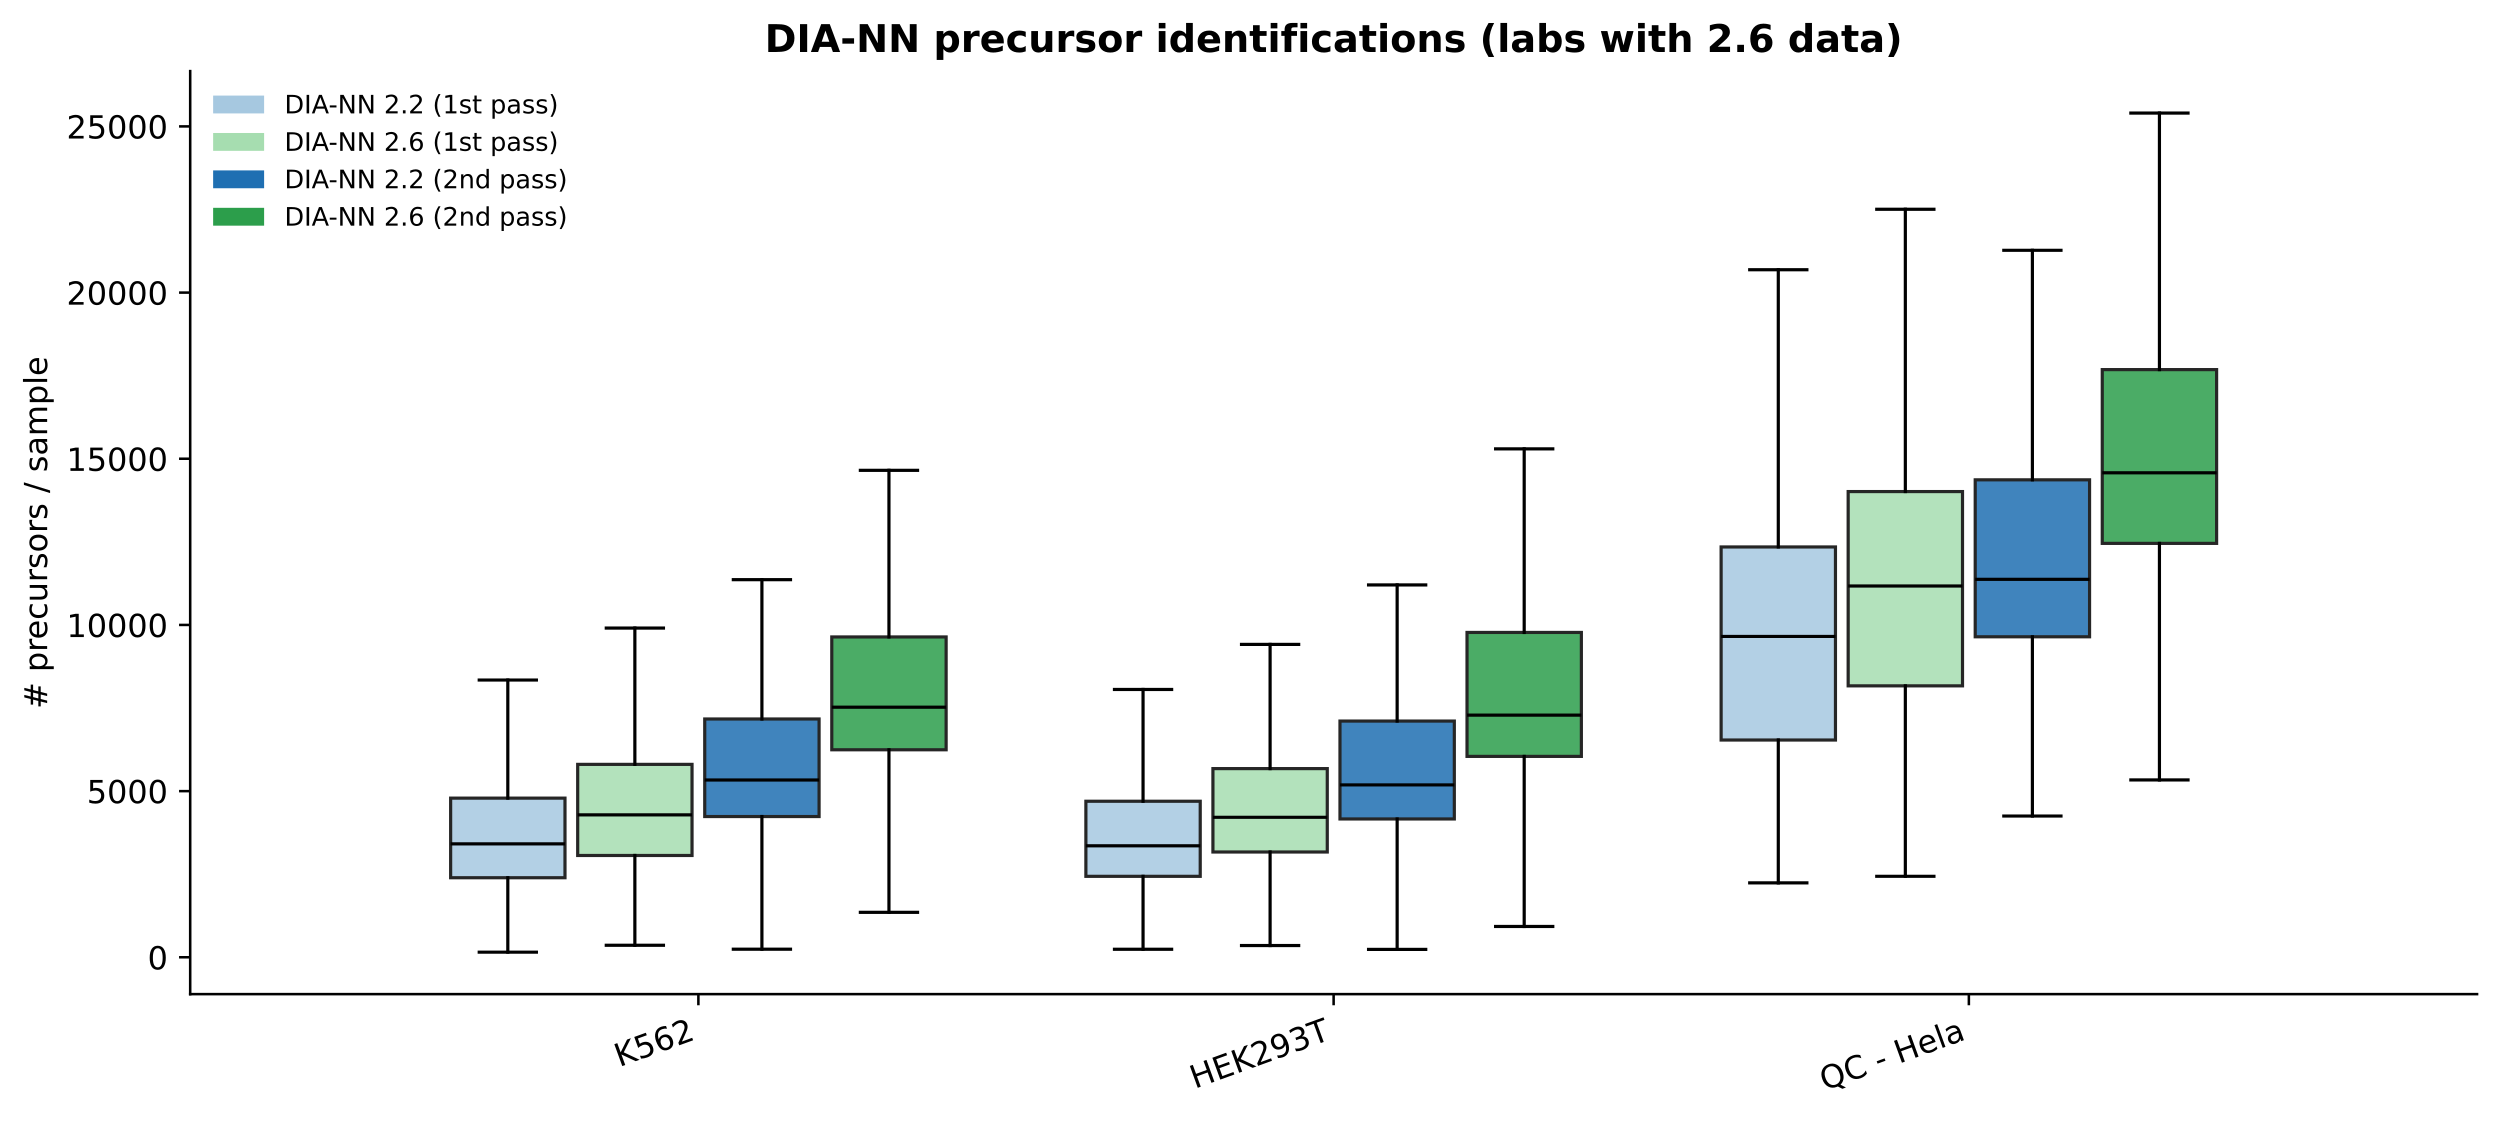
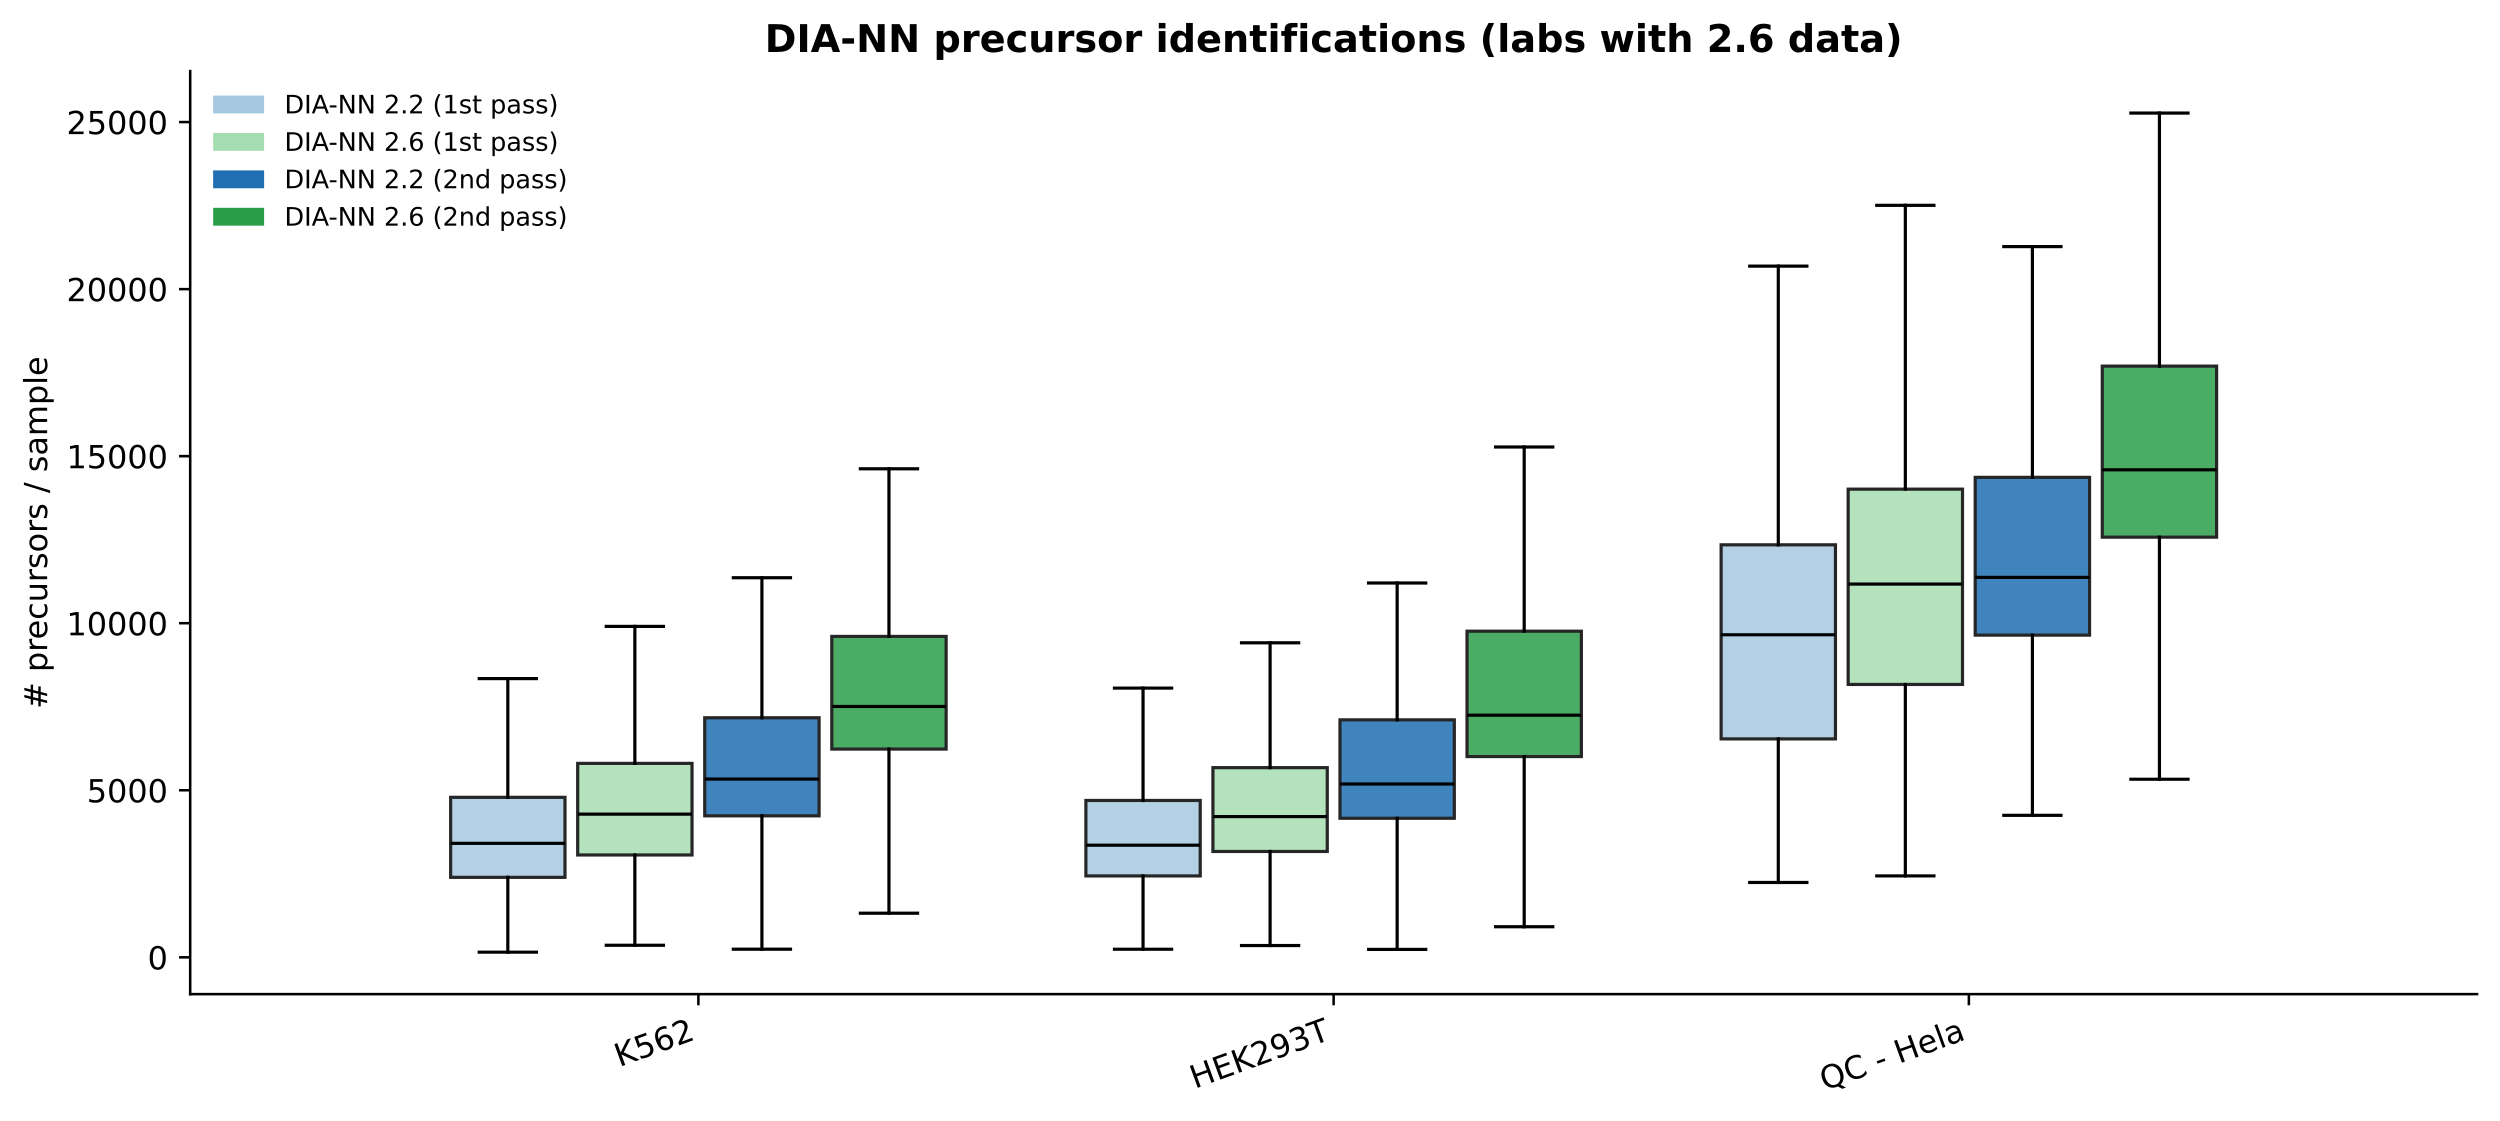
<svg xmlns="http://www.w3.org/2000/svg" xmlns:xlink="http://www.w3.org/1999/xlink" width="784.621pt" height="351.511pt" viewBox="0 0 784.621 351.511" version="1.1">
  <defs>
    <style type="text/css">*{stroke-linejoin: round; stroke-linecap: butt}</style>
  </defs>
  <g id="figure_1">
    <g id="patch_1">
      <path d="M 0 351.511  L 784.621 351.511  L 784.621 0  L 0 0  L 0 351.511  z " style="fill: none" />
    </g>
    <g id="axes_1">
      <g id="patch_2">
        <path d="M 59.691 312.006  L 777.421 312.006  L 777.421 22.318  L 59.691 22.318  L 59.691 312.006  z " style="fill: none" />
      </g>
      <g id="matplotlib.axis_1">
        <g id="xtick_1">
          <g id="line2d_1">
            <defs>
-               <path id="md4e171c1f2" d="M 0 0  L 0 3.5  " style="stroke: #000000; stroke-width: 0.8" />
+               <path id="mdd63f93b64" d="M 0 0  L 0 3.5  " style="stroke: #000000; stroke-width: 0.8" />
            </defs>
            <g>
-               <use xlink:href="#md4e171c1f2" x="219.186" y="312.006" style="stroke: #000000; stroke-width: 0.8" />
+               <use xlink:href="#mdd63f93b64" x="219.186" y="312.006" style="stroke: #000000; stroke-width: 0.8" />
            </g>
          </g>
          <g id="text_1">
            <text style="font-size: 10px; font-family: 'DejaVu Sans', 'Bitstream Vera Sans', 'Computer Modern Sans Serif', 'Lucida Grande', 'Verdana', 'Geneva', 'Lucid', 'Arial', 'Helvetica', 'Avant Garde', sans-serif" transform="translate(194.3762 334.917) rotate(-20)">K562</text>
          </g>
        </g>
        <g id="xtick_2">
          <g id="line2d_2">
            <g>
-               <use xlink:href="#md4e171c1f2" x="418.556" y="312.006" style="stroke: #000000; stroke-width: 0.8" />
+               <use xlink:href="#mdd63f93b64" x="418.556" y="312.006" style="stroke: #000000; stroke-width: 0.8" />
            </g>
          </g>
          <g id="text_2">
            <text style="font-size: 10px; font-family: 'DejaVu Sans', 'Bitstream Vera Sans', 'Computer Modern Sans Serif', 'Lucida Grande', 'Verdana', 'Geneva', 'Lucid', 'Arial', 'Helvetica', 'Avant Garde', sans-serif" transform="translate(375.0017 341.7392) rotate(-20)">HEK293T</text>
          </g>
        </g>
        <g id="xtick_3">
          <g id="line2d_3">
            <g>
-               <use xlink:href="#md4e171c1f2" x="617.925" y="312.006" style="stroke: #000000; stroke-width: 0.8" />
+               <use xlink:href="#mdd63f93b64" x="617.925" y="312.006" style="stroke: #000000; stroke-width: 0.8" />
            </g>
          </g>
          <g id="text_3">
            <text style="font-size: 10px; font-family: 'DejaVu Sans', 'Bitstream Vera Sans', 'Computer Modern Sans Serif', 'Lucida Grande', 'Verdana', 'Geneva', 'Lucid', 'Arial', 'Helvetica', 'Avant Garde', sans-serif" transform="translate(572.6738 342.357) rotate(-20)">QC - Hela</text>
          </g>
        </g>
      </g>
      <g id="matplotlib.axis_2">
        <g id="ytick_1">
          <g id="line2d_4">
            <defs>
-               <path id="m76c0e3c149" d="M 0 0  L -3.5 0  " style="stroke: #000000; stroke-width: 0.8" />
+               <path id="mc743d2dd8d" d="M 0 0  L -3.5 0  " style="stroke: #000000; stroke-width: 0.8" />
            </defs>
            <g>
-               <use xlink:href="#m76c0e3c149" x="59.691" y="300.444" style="stroke: #000000; stroke-width: 0.8" />
+               <use xlink:href="#mc743d2dd8d" x="59.691" y="300.453" style="stroke: #000000; stroke-width: 0.8" />
            </g>
          </g>
          <g id="text_4">
-             <text style="font-size: 10px; font-family: 'DejaVu Sans', 'Bitstream Vera Sans', 'Computer Modern Sans Serif', 'Lucida Grande', 'Verdana', 'Geneva', 'Lucid', 'Arial', 'Helvetica', 'Avant Garde', sans-serif; text-anchor: end" x="52.691" y="304.244" transform="rotate(-0 52.69062 304.2436)">0</text>
+             <text style="font-size: 10px; font-family: 'DejaVu Sans', 'Bitstream Vera Sans', 'Computer Modern Sans Serif', 'Lucida Grande', 'Verdana', 'Geneva', 'Lucid', 'Arial', 'Helvetica', 'Avant Garde', sans-serif; text-anchor: end" x="52.691" y="304.252" transform="rotate(-0 52.69062 304.252)">0</text>
          </g>
        </g>
        <g id="ytick_2">
          <g id="line2d_5">
            <g>
-               <use xlink:href="#m76c0e3c149" x="59.691" y="248.289" style="stroke: #000000; stroke-width: 0.8" />
+               <use xlink:href="#mc743d2dd8d" x="59.691" y="248.024" style="stroke: #000000; stroke-width: 0.8" />
            </g>
          </g>
          <g id="text_5">
-             <text style="font-size: 10px; font-family: 'DejaVu Sans', 'Bitstream Vera Sans', 'Computer Modern Sans Serif', 'Lucida Grande', 'Verdana', 'Geneva', 'Lucid', 'Arial', 'Helvetica', 'Avant Garde', sans-serif; text-anchor: end" x="52.691" y="252.088" transform="rotate(-0 52.69062 252.0884)">5000</text>
+             <text style="font-size: 10px; font-family: 'DejaVu Sans', 'Bitstream Vera Sans', 'Computer Modern Sans Serif', 'Lucida Grande', 'Verdana', 'Geneva', 'Lucid', 'Arial', 'Helvetica', 'Avant Garde', sans-serif; text-anchor: end" x="52.691" y="251.823" transform="rotate(-0 52.69062 251.8227)">5000</text>
          </g>
        </g>
        <g id="ytick_3">
          <g id="line2d_6">
            <g>
-               <use xlink:href="#m76c0e3c149" x="59.691" y="196.134" style="stroke: #000000; stroke-width: 0.8" />
+               <use xlink:href="#mc743d2dd8d" x="59.691" y="195.594" style="stroke: #000000; stroke-width: 0.8" />
            </g>
          </g>
          <g id="text_6">
-             <text style="font-size: 10px; font-family: 'DejaVu Sans', 'Bitstream Vera Sans', 'Computer Modern Sans Serif', 'Lucida Grande', 'Verdana', 'Geneva', 'Lucid', 'Arial', 'Helvetica', 'Avant Garde', sans-serif; text-anchor: end" x="52.691" y="199.933" transform="rotate(-0 52.69062 199.9333)">10000</text>
+             <text style="font-size: 10px; font-family: 'DejaVu Sans', 'Bitstream Vera Sans', 'Computer Modern Sans Serif', 'Lucida Grande', 'Verdana', 'Geneva', 'Lucid', 'Arial', 'Helvetica', 'Avant Garde', sans-serif; text-anchor: end" x="52.691" y="199.393" transform="rotate(-0 52.69062 199.3935)">10000</text>
          </g>
        </g>
        <g id="ytick_4">
          <g id="line2d_7">
            <g>
-               <use xlink:href="#m76c0e3c149" x="59.691" y="143.979" style="stroke: #000000; stroke-width: 0.8" />
+               <use xlink:href="#mc743d2dd8d" x="59.691" y="143.165" style="stroke: #000000; stroke-width: 0.8" />
            </g>
          </g>
          <g id="text_7">
-             <text style="font-size: 10px; font-family: 'DejaVu Sans', 'Bitstream Vera Sans', 'Computer Modern Sans Serif', 'Lucida Grande', 'Verdana', 'Geneva', 'Lucid', 'Arial', 'Helvetica', 'Avant Garde', sans-serif; text-anchor: end" x="52.691" y="147.778" transform="rotate(-0 52.69062 147.7781)">15000</text>
+             <text style="font-size: 10px; font-family: 'DejaVu Sans', 'Bitstream Vera Sans', 'Computer Modern Sans Serif', 'Lucida Grande', 'Verdana', 'Geneva', 'Lucid', 'Arial', 'Helvetica', 'Avant Garde', sans-serif; text-anchor: end" x="52.691" y="146.964" transform="rotate(-0 52.69062 146.9642)">15000</text>
          </g>
        </g>
        <g id="ytick_5">
          <g id="line2d_8">
            <g>
-               <use xlink:href="#m76c0e3c149" x="59.691" y="91.824" style="stroke: #000000; stroke-width: 0.8" />
+               <use xlink:href="#mc743d2dd8d" x="59.691" y="90.736" style="stroke: #000000; stroke-width: 0.8" />
            </g>
          </g>
          <g id="text_8">
-             <text style="font-size: 10px; font-family: 'DejaVu Sans', 'Bitstream Vera Sans', 'Computer Modern Sans Serif', 'Lucida Grande', 'Verdana', 'Geneva', 'Lucid', 'Arial', 'Helvetica', 'Avant Garde', sans-serif; text-anchor: end" x="52.691" y="95.623" transform="rotate(-0 52.69062 95.62295)">20000</text>
+             <text style="font-size: 10px; font-family: 'DejaVu Sans', 'Bitstream Vera Sans', 'Computer Modern Sans Serif', 'Lucida Grande', 'Verdana', 'Geneva', 'Lucid', 'Arial', 'Helvetica', 'Avant Garde', sans-serif; text-anchor: end" x="52.691" y="94.535" transform="rotate(-0 52.69062 94.53492)">20000</text>
          </g>
        </g>
        <g id="ytick_6">
          <g id="line2d_9">
            <g>
-               <use xlink:href="#m76c0e3c149" x="59.691" y="39.669" style="stroke: #000000; stroke-width: 0.8" />
+               <use xlink:href="#mc743d2dd8d" x="59.691" y="38.306" style="stroke: #000000; stroke-width: 0.8" />
            </g>
          </g>
          <g id="text_9">
-             <text style="font-size: 10px; font-family: 'DejaVu Sans', 'Bitstream Vera Sans', 'Computer Modern Sans Serif', 'Lucida Grande', 'Verdana', 'Geneva', 'Lucid', 'Arial', 'Helvetica', 'Avant Garde', sans-serif; text-anchor: end" x="52.691" y="43.468" transform="rotate(-0 52.69062 43.4678)">25000</text>
+             <text style="font-size: 10px; font-family: 'DejaVu Sans', 'Bitstream Vera Sans', 'Computer Modern Sans Serif', 'Lucida Grande', 'Verdana', 'Geneva', 'Lucid', 'Arial', 'Helvetica', 'Avant Garde', sans-serif; text-anchor: end" x="52.691" y="42.106" transform="rotate(-0 52.69062 42.10565)">25000</text>
          </g>
        </g>
        <g id="text_10">
          <text style="font-size: 10px; font-family: 'DejaVu Sans', 'Bitstream Vera Sans', 'Computer Modern Sans Serif', 'Lucida Grande', 'Verdana', 'Geneva', 'Lucid', 'Arial', 'Helvetica', 'Avant Garde', sans-serif; text-anchor: middle" x="14.798" y="167.162" transform="rotate(-90 14.79844 167.1618)"># precursors / sample</text>
        </g>
      </g>
      <g id="patch_3">
-         <path d="M 141.432 275.475  L 177.319 275.475  L 177.319 250.493  L 141.432 250.493  L 141.432 275.475  z " clip-path="url(#p702d37396a)" style="fill: #a6c8e0; opacity: 0.85; stroke: #000000; stroke-linejoin: miter" />
+         <path d="M 141.432 275.352  L 177.319 275.352  L 177.319 250.239  L 141.432 250.239  L 141.432 275.352  z " clip-path="url(#p2e324e665d)" style="fill: #a6c8e0; opacity: 0.85; stroke: #000000; stroke-linejoin: miter" />
      </g>
      <g id="line2d_10">
-         <path d="M 159.375 275.475  L 159.375 298.838  " clip-path="url(#p702d37396a)" style="fill: none; stroke: #000000; stroke-linecap: square" />
+         <path d="M 159.375 275.352  L 159.375 298.838  " clip-path="url(#p2e324e665d)" style="fill: none; stroke: #000000; stroke-linecap: square" />
      </g>
      <g id="line2d_11">
-         <path d="M 159.375 250.493  L 159.375 213.429  " clip-path="url(#p702d37396a)" style="fill: none; stroke: #000000; stroke-linecap: square" />
+         <path d="M 159.375 250.239  L 159.375 212.98  " clip-path="url(#p2e324e665d)" style="fill: none; stroke: #000000; stroke-linecap: square" />
      </g>
      <g id="line2d_12">
-         <path d="M 150.404 298.838  L 168.347 298.838  " clip-path="url(#p702d37396a)" style="fill: none; stroke: #000000; stroke-linecap: square" />
+         <path d="M 150.404 298.838  L 168.347 298.838  " clip-path="url(#p2e324e665d)" style="fill: none; stroke: #000000; stroke-linecap: square" />
      </g>
      <g id="line2d_13">
-         <path d="M 150.404 213.429  L 168.347 213.429  " clip-path="url(#p702d37396a)" style="fill: none; stroke: #000000; stroke-linecap: square" />
+         <path d="M 150.404 212.98  L 168.347 212.98  " clip-path="url(#p2e324e665d)" style="fill: none; stroke: #000000; stroke-linecap: square" />
      </g>
      <g id="patch_4">
-         <path d="M 181.306 268.491  L 217.192 268.491  L 217.192 239.897  L 181.306 239.897  L 181.306 268.491  z " clip-path="url(#p702d37396a)" style="fill: #a6ddb0; opacity: 0.85; stroke: #000000; stroke-linejoin: miter" />
+         <path d="M 181.306 268.332  L 217.192 268.332  L 217.192 239.588  L 181.306 239.588  L 181.306 268.332  z " clip-path="url(#p2e324e665d)" style="fill: #a6ddb0; opacity: 0.85; stroke: #000000; stroke-linejoin: miter" />
      </g>
      <g id="line2d_14">
-         <path d="M 199.249 268.491  L 199.249 296.679  " clip-path="url(#p702d37396a)" style="fill: none; stroke: #000000; stroke-linecap: square" />
+         <path d="M 199.249 268.332  L 199.249 296.667  " clip-path="url(#p2e324e665d)" style="fill: none; stroke: #000000; stroke-linecap: square" />
      </g>
      <g id="line2d_15">
-         <path d="M 199.249 239.897  L 199.249 197.125  " clip-path="url(#p702d37396a)" style="fill: none; stroke: #000000; stroke-linecap: square" />
+         <path d="M 199.249 239.588  L 199.249 196.59  " clip-path="url(#p2e324e665d)" style="fill: none; stroke: #000000; stroke-linecap: square" />
      </g>
      <g id="line2d_16">
-         <path d="M 190.278 296.679  L 208.221 296.679  " clip-path="url(#p702d37396a)" style="fill: none; stroke: #000000; stroke-linecap: square" />
+         <path d="M 190.278 296.667  L 208.221 296.667  " clip-path="url(#p2e324e665d)" style="fill: none; stroke: #000000; stroke-linecap: square" />
      </g>
      <g id="line2d_17">
-         <path d="M 190.278 197.125  L 208.221 197.125  " clip-path="url(#p702d37396a)" style="fill: none; stroke: #000000; stroke-linecap: square" />
+         <path d="M 190.278 196.59  L 208.221 196.59  " clip-path="url(#p2e324e665d)" style="fill: none; stroke: #000000; stroke-linecap: square" />
      </g>
      <g id="patch_5">
-         <path d="M 221.18 256.269  L 257.066 256.269  L 257.066 225.654  L 221.18 225.654  L 221.18 256.269  z " clip-path="url(#p702d37396a)" style="fill: #1f6fb2; opacity: 0.85; stroke: #000000; stroke-linejoin: miter" />
+         <path d="M 221.18 256.045  L 257.066 256.045  L 257.066 225.269  L 221.18 225.269  L 221.18 256.045  z " clip-path="url(#p2e324e665d)" style="fill: #1f6fb2; opacity: 0.85; stroke: #000000; stroke-linejoin: miter" />
      </g>
      <g id="line2d_18">
-         <path d="M 239.123 256.269  L 239.123 297.91  " clip-path="url(#p702d37396a)" style="fill: none; stroke: #000000; stroke-linecap: square" />
+         <path d="M 239.123 256.045  L 239.123 297.905  " clip-path="url(#p2e324e665d)" style="fill: none; stroke: #000000; stroke-linecap: square" />
      </g>
      <g id="line2d_19">
-         <path d="M 239.123 225.654  L 239.123 181.927  " clip-path="url(#p702d37396a)" style="fill: none; stroke: #000000; stroke-linecap: square" />
+         <path d="M 239.123 225.269  L 239.123 181.313  " clip-path="url(#p2e324e665d)" style="fill: none; stroke: #000000; stroke-linecap: square" />
      </g>
      <g id="line2d_20">
-         <path d="M 230.151 297.91  L 248.095 297.91  " clip-path="url(#p702d37396a)" style="fill: none; stroke: #000000; stroke-linecap: square" />
+         <path d="M 230.151 297.905  L 248.095 297.905  " clip-path="url(#p2e324e665d)" style="fill: none; stroke: #000000; stroke-linecap: square" />
      </g>
      <g id="line2d_21">
-         <path d="M 230.151 181.927  L 248.095 181.927  " clip-path="url(#p702d37396a)" style="fill: none; stroke: #000000; stroke-linecap: square" />
+         <path d="M 230.151 181.313  L 248.095 181.313  " clip-path="url(#p2e324e665d)" style="fill: none; stroke: #000000; stroke-linecap: square" />
      </g>
      <g id="patch_6">
-         <path d="M 261.054 235.316  L 296.94 235.316  L 296.94 199.905  L 261.054 199.905  L 261.054 235.316  z " clip-path="url(#p702d37396a)" style="fill: #2c9e4b; opacity: 0.85; stroke: #000000; stroke-linejoin: miter" />
+         <path d="M 261.054 235.094  L 296.94 235.094  L 296.94 199.736  L 261.054 199.736  L 261.054 235.094  z " clip-path="url(#p2e324e665d)" style="fill: #2c9e4b; opacity: 0.85; stroke: #000000; stroke-linejoin: miter" />
      </g>
      <g id="line2d_22">
-         <path d="M 278.997 235.316  L 278.997 286.342  " clip-path="url(#p702d37396a)" style="fill: none; stroke: #000000; stroke-linecap: square" />
+         <path d="M 278.997 235.094  L 278.997 286.601  " clip-path="url(#p2e324e665d)" style="fill: none; stroke: #000000; stroke-linecap: square" />
      </g>
      <g id="line2d_23">
-         <path d="M 278.997 199.905  L 278.997 147.609  " clip-path="url(#p702d37396a)" style="fill: none; stroke: #000000; stroke-linecap: square" />
+         <path d="M 278.997 199.736  L 278.997 147.139  " clip-path="url(#p2e324e665d)" style="fill: none; stroke: #000000; stroke-linecap: square" />
      </g>
      <g id="line2d_24">
-         <path d="M 270.025 286.342  L 287.969 286.342  " clip-path="url(#p702d37396a)" style="fill: none; stroke: #000000; stroke-linecap: square" />
+         <path d="M 270.025 286.601  L 287.969 286.601  " clip-path="url(#p2e324e665d)" style="fill: none; stroke: #000000; stroke-linecap: square" />
      </g>
      <g id="line2d_25">
-         <path d="M 270.025 147.609  L 287.969 147.609  " clip-path="url(#p702d37396a)" style="fill: none; stroke: #000000; stroke-linecap: square" />
+         <path d="M 270.025 147.139  L 287.969 147.139  " clip-path="url(#p2e324e665d)" style="fill: none; stroke: #000000; stroke-linecap: square" />
      </g>
      <g id="patch_7">
-         <path d="M 340.802 275.034  L 376.688 275.034  L 376.688 251.471  L 340.802 251.471  L 340.802 275.034  z " clip-path="url(#p702d37396a)" style="fill: #a6c8e0; opacity: 0.85; stroke: #000000; stroke-linejoin: miter" />
+         <path d="M 340.802 274.909  L 376.688 274.909  L 376.688 251.222  L 340.802 251.222  L 340.802 274.909  z " clip-path="url(#p2e324e665d)" style="fill: #a6c8e0; opacity: 0.85; stroke: #000000; stroke-linejoin: miter" />
      </g>
      <g id="line2d_26">
-         <path d="M 358.745 275.034  L 358.745 297.92  " clip-path="url(#p702d37396a)" style="fill: none; stroke: #000000; stroke-linecap: square" />
+         <path d="M 358.745 274.909  L 358.745 297.915  " clip-path="url(#p2e324e665d)" style="fill: none; stroke: #000000; stroke-linecap: square" />
      </g>
      <g id="line2d_27">
-         <path d="M 358.745 251.471  L 358.745 216.391  " clip-path="url(#p702d37396a)" style="fill: none; stroke: #000000; stroke-linecap: square" />
+         <path d="M 358.745 251.222  L 358.745 215.958  " clip-path="url(#p2e324e665d)" style="fill: none; stroke: #000000; stroke-linecap: square" />
      </g>
      <g id="line2d_28">
-         <path d="M 349.773 297.92  L 367.716 297.92  " clip-path="url(#p702d37396a)" style="fill: none; stroke: #000000; stroke-linecap: square" />
+         <path d="M 349.773 297.915  L 367.716 297.915  " clip-path="url(#p2e324e665d)" style="fill: none; stroke: #000000; stroke-linecap: square" />
      </g>
      <g id="line2d_29">
-         <path d="M 349.773 216.391  L 367.716 216.391  " clip-path="url(#p702d37396a)" style="fill: none; stroke: #000000; stroke-linecap: square" />
+         <path d="M 349.773 215.958  L 367.716 215.958  " clip-path="url(#p2e324e665d)" style="fill: none; stroke: #000000; stroke-linecap: square" />
      </g>
      <g id="patch_8">
-         <path d="M 380.675 267.399  L 416.562 267.399  L 416.562 241.227  L 380.675 241.227  L 380.675 267.399  z " clip-path="url(#p702d37396a)" style="fill: #a6ddb0; opacity: 0.85; stroke: #000000; stroke-linejoin: miter" />
+         <path d="M 380.675 267.234  L 416.562 267.234  L 416.562 240.925  L 380.675 240.925  L 380.675 267.234  z " clip-path="url(#p2e324e665d)" style="fill: #a6ddb0; opacity: 0.85; stroke: #000000; stroke-linejoin: miter" />
      </g>
      <g id="line2d_30">
-         <path d="M 398.619 267.399  L 398.619 296.762  " clip-path="url(#p702d37396a)" style="fill: none; stroke: #000000; stroke-linecap: square" />
+         <path d="M 398.619 267.234  L 398.619 296.751  " clip-path="url(#p2e324e665d)" style="fill: none; stroke: #000000; stroke-linecap: square" />
      </g>
      <g id="line2d_31">
-         <path d="M 398.619 241.227  L 398.619 202.247  " clip-path="url(#p702d37396a)" style="fill: none; stroke: #000000; stroke-linecap: square" />
+         <path d="M 398.619 240.925  L 398.619 201.739  " clip-path="url(#p2e324e665d)" style="fill: none; stroke: #000000; stroke-linecap: square" />
      </g>
      <g id="line2d_32">
-         <path d="M 389.647 296.762  L 407.59 296.762  " clip-path="url(#p702d37396a)" style="fill: none; stroke: #000000; stroke-linecap: square" />
+         <path d="M 389.647 296.751  L 407.59 296.751  " clip-path="url(#p2e324e665d)" style="fill: none; stroke: #000000; stroke-linecap: square" />
      </g>
      <g id="line2d_33">
-         <path d="M 389.647 202.247  L 407.59 202.247  " clip-path="url(#p702d37396a)" style="fill: none; stroke: #000000; stroke-linecap: square" />
+         <path d="M 389.647 201.739  L 407.59 201.739  " clip-path="url(#p2e324e665d)" style="fill: none; stroke: #000000; stroke-linecap: square" />
      </g>
      <g id="patch_9">
-         <path d="M 420.549 257.03  L 456.436 257.03  L 456.436 226.306  L 420.549 226.306  L 420.549 257.03  z " clip-path="url(#p702d37396a)" style="fill: #1f6fb2; opacity: 0.85; stroke: #000000; stroke-linejoin: miter" />
+         <path d="M 420.549 256.811  L 456.436 256.811  L 456.436 225.925  L 420.549 225.925  L 420.549 256.811  z " clip-path="url(#p2e324e665d)" style="fill: #1f6fb2; opacity: 0.85; stroke: #000000; stroke-linejoin: miter" />
      </g>
      <g id="line2d_34">
-         <path d="M 438.493 257.03  L 438.493 297.972  " clip-path="url(#p702d37396a)" style="fill: none; stroke: #000000; stroke-linecap: square" />
+         <path d="M 438.493 256.811  L 438.493 297.968  " clip-path="url(#p2e324e665d)" style="fill: none; stroke: #000000; stroke-linecap: square" />
      </g>
      <g id="line2d_35">
-         <path d="M 438.493 226.306  L 438.493 183.586  " clip-path="url(#p702d37396a)" style="fill: none; stroke: #000000; stroke-linecap: square" />
+         <path d="M 438.493 225.925  L 438.493 182.98  " clip-path="url(#p2e324e665d)" style="fill: none; stroke: #000000; stroke-linecap: square" />
      </g>
      <g id="line2d_36">
-         <path d="M 429.521 297.972  L 447.464 297.972  " clip-path="url(#p702d37396a)" style="fill: none; stroke: #000000; stroke-linecap: square" />
+         <path d="M 429.521 297.968  L 447.464 297.968  " clip-path="url(#p2e324e665d)" style="fill: none; stroke: #000000; stroke-linecap: square" />
      </g>
      <g id="line2d_37">
-         <path d="M 429.521 183.586  L 447.464 183.586  " clip-path="url(#p702d37396a)" style="fill: none; stroke: #000000; stroke-linecap: square" />
+         <path d="M 429.521 182.98  L 447.464 182.98  " clip-path="url(#p2e324e665d)" style="fill: none; stroke: #000000; stroke-linecap: square" />
      </g>
      <g id="patch_10">
-         <path d="M 460.423 237.389  L 496.31 237.389  L 496.31 198.491  L 460.423 198.491  L 460.423 237.389  z " clip-path="url(#p702d37396a)" style="fill: #2c9e4b; opacity: 0.85; stroke: #000000; stroke-linejoin: miter" />
+         <path d="M 460.423 237.446  L 496.31 237.446  L 496.31 198.098  L 460.423 198.098  L 460.423 237.446  z " clip-path="url(#p2e324e665d)" style="fill: #2c9e4b; opacity: 0.85; stroke: #000000; stroke-linejoin: miter" />
      </g>
      <g id="line2d_38">
-         <path d="M 478.366 237.389  L 478.366 290.764  " clip-path="url(#p702d37396a)" style="fill: none; stroke: #000000; stroke-linecap: square" />
+         <path d="M 478.366 237.446  L 478.366 290.858  " clip-path="url(#p2e324e665d)" style="fill: none; stroke: #000000; stroke-linecap: square" />
      </g>
      <g id="line2d_39">
-         <path d="M 478.366 198.491  L 478.366 140.87  " clip-path="url(#p702d37396a)" style="fill: none; stroke: #000000; stroke-linecap: square" />
+         <path d="M 478.366 198.098  L 478.366 140.292  " clip-path="url(#p2e324e665d)" style="fill: none; stroke: #000000; stroke-linecap: square" />
      </g>
      <g id="line2d_40">
-         <path d="M 469.395 290.764  L 487.338 290.764  " clip-path="url(#p702d37396a)" style="fill: none; stroke: #000000; stroke-linecap: square" />
+         <path d="M 469.395 290.858  L 487.338 290.858  " clip-path="url(#p2e324e665d)" style="fill: none; stroke: #000000; stroke-linecap: square" />
      </g>
      <g id="line2d_41">
-         <path d="M 469.395 140.87  L 487.338 140.87  " clip-path="url(#p702d37396a)" style="fill: none; stroke: #000000; stroke-linecap: square" />
+         <path d="M 469.395 140.292  L 487.338 140.292  " clip-path="url(#p2e324e665d)" style="fill: none; stroke: #000000; stroke-linecap: square" />
      </g>
      <g id="patch_11">
-         <path d="M 540.171 232.254  L 576.057 232.254  L 576.057 171.663  L 540.171 171.663  L 540.171 232.254  z " clip-path="url(#p702d37396a)" style="fill: #a6c8e0; opacity: 0.85; stroke: #000000; stroke-linejoin: miter" />
+         <path d="M 540.171 231.904  L 576.057 231.904  L 576.057 170.994  L 540.171 170.994  L 540.171 231.904  z " clip-path="url(#p2e324e665d)" style="fill: #a6c8e0; opacity: 0.85; stroke: #000000; stroke-linejoin: miter" />
      </g>
      <g id="line2d_42">
-         <path d="M 558.114 232.254  L 558.114 277.079  " clip-path="url(#p702d37396a)" style="fill: none; stroke: #000000; stroke-linecap: square" />
+         <path d="M 558.114 231.904  L 558.114 276.964  " clip-path="url(#p2e324e665d)" style="fill: none; stroke: #000000; stroke-linecap: square" />
      </g>
      <g id="line2d_43">
-         <path d="M 558.114 171.663  L 558.114 84.647  " clip-path="url(#p702d37396a)" style="fill: none; stroke: #000000; stroke-linecap: square" />
+         <path d="M 558.114 170.994  L 558.114 83.521  " clip-path="url(#p2e324e665d)" style="fill: none; stroke: #000000; stroke-linecap: square" />
      </g>
      <g id="line2d_44">
-         <path d="M 549.143 277.079  L 567.086 277.079  " clip-path="url(#p702d37396a)" style="fill: none; stroke: #000000; stroke-linecap: square" />
+         <path d="M 549.143 276.964  L 567.086 276.964  " clip-path="url(#p2e324e665d)" style="fill: none; stroke: #000000; stroke-linecap: square" />
      </g>
      <g id="line2d_45">
-         <path d="M 549.143 84.647  L 567.086 84.647  " clip-path="url(#p702d37396a)" style="fill: none; stroke: #000000; stroke-linecap: square" />
+         <path d="M 549.143 83.521  L 567.086 83.521  " clip-path="url(#p2e324e665d)" style="fill: none; stroke: #000000; stroke-linecap: square" />
      </g>
      <g id="patch_12">
-         <path d="M 580.045 215.254  L 615.931 215.254  L 615.931 154.277  L 580.045 154.277  L 580.045 215.254  z " clip-path="url(#p702d37396a)" style="fill: #a6ddb0; opacity: 0.85; stroke: #000000; stroke-linejoin: miter" />
+         <path d="M 580.045 214.815  L 615.931 214.815  L 615.931 153.517  L 580.045 153.517  L 580.045 214.815  z " clip-path="url(#p2e324e665d)" style="fill: #a6ddb0; opacity: 0.85; stroke: #000000; stroke-linejoin: miter" />
      </g>
      <g id="line2d_46">
-         <path d="M 597.988 215.254  L 597.988 275.024  " clip-path="url(#p702d37396a)" style="fill: none; stroke: #000000; stroke-linecap: square" />
+         <path d="M 597.988 214.815  L 597.988 274.899  " clip-path="url(#p2e324e665d)" style="fill: none; stroke: #000000; stroke-linecap: square" />
      </g>
      <g id="line2d_47">
-         <path d="M 597.988 154.277  L 597.988 65.673  " clip-path="url(#p702d37396a)" style="fill: none; stroke: #000000; stroke-linecap: square" />
+         <path d="M 597.988 153.517  L 597.988 64.448  " clip-path="url(#p2e324e665d)" style="fill: none; stroke: #000000; stroke-linecap: square" />
      </g>
      <g id="line2d_48">
-         <path d="M 589.016 275.024  L 606.96 275.024  " clip-path="url(#p702d37396a)" style="fill: none; stroke: #000000; stroke-linecap: square" />
+         <path d="M 589.016 274.899  L 606.96 274.899  " clip-path="url(#p2e324e665d)" style="fill: none; stroke: #000000; stroke-linecap: square" />
      </g>
      <g id="line2d_49">
-         <path d="M 589.016 65.673  L 606.96 65.673  " clip-path="url(#p702d37396a)" style="fill: none; stroke: #000000; stroke-linecap: square" />
+         <path d="M 589.016 64.448  L 606.96 64.448  " clip-path="url(#p2e324e665d)" style="fill: none; stroke: #000000; stroke-linecap: square" />
      </g>
      <g id="patch_13">
-         <path d="M 619.919 199.855  L 655.805 199.855  L 655.805 150.595  L 619.919 150.595  L 619.919 199.855  z " clip-path="url(#p702d37396a)" style="fill: #1f6fb2; opacity: 0.85; stroke: #000000; stroke-linejoin: miter" />
+         <path d="M 619.919 199.335  L 655.805 199.335  L 655.805 149.816  L 619.919 149.816  L 619.919 199.335  z " clip-path="url(#p2e324e665d)" style="fill: #1f6fb2; opacity: 0.85; stroke: #000000; stroke-linejoin: miter" />
      </g>
      <g id="line2d_50">
-         <path d="M 637.862 199.855  L 637.862 256.112  " clip-path="url(#p702d37396a)" style="fill: none; stroke: #000000; stroke-linecap: square" />
+         <path d="M 637.862 199.335  L 637.862 255.888  " clip-path="url(#p2e324e665d)" style="fill: none; stroke: #000000; stroke-linecap: square" />
      </g>
      <g id="line2d_51">
-         <path d="M 637.862 150.595  L 637.862 78.555  " clip-path="url(#p702d37396a)" style="fill: none; stroke: #000000; stroke-linecap: square" />
+         <path d="M 637.862 149.816  L 637.862 77.398  " clip-path="url(#p2e324e665d)" style="fill: none; stroke: #000000; stroke-linecap: square" />
      </g>
      <g id="line2d_52">
-         <path d="M 628.89 256.112  L 646.834 256.112  " clip-path="url(#p702d37396a)" style="fill: none; stroke: #000000; stroke-linecap: square" />
+         <path d="M 628.89 255.888  L 646.834 255.888  " clip-path="url(#p2e324e665d)" style="fill: none; stroke: #000000; stroke-linecap: square" />
      </g>
      <g id="line2d_53">
-         <path d="M 628.89 78.555  L 646.834 78.555  " clip-path="url(#p702d37396a)" style="fill: none; stroke: #000000; stroke-linecap: square" />
+         <path d="M 628.89 77.398  L 646.834 77.398  " clip-path="url(#p2e324e665d)" style="fill: none; stroke: #000000; stroke-linecap: square" />
      </g>
      <g id="patch_14">
-         <path d="M 659.793 170.536  L 695.679 170.536  L 695.679 116.003  L 659.793 116.003  L 659.793 170.536  z " clip-path="url(#p702d37396a)" style="fill: #2c9e4b; opacity: 0.85; stroke: #000000; stroke-linejoin: miter" />
+         <path d="M 659.793 168.588  L 695.679 168.588  L 695.679 114.908  L 659.793 114.908  L 659.793 168.588  z " clip-path="url(#p2e324e665d)" style="fill: #2c9e4b; opacity: 0.85; stroke: #000000; stroke-linejoin: miter" />
      </g>
      <g id="line2d_54">
-         <path d="M 677.736 170.536  L 677.736 244.774  " clip-path="url(#p702d37396a)" style="fill: none; stroke: #000000; stroke-linecap: square" />
+         <path d="M 677.736 168.588  L 677.736 244.563  " clip-path="url(#p2e324e665d)" style="fill: none; stroke: #000000; stroke-linecap: square" />
      </g>
      <g id="line2d_55">
-         <path d="M 677.736 116.003  L 677.736 35.486  " clip-path="url(#p702d37396a)" style="fill: none; stroke: #000000; stroke-linecap: square" />
+         <path d="M 677.736 114.908  L 677.736 35.486  " clip-path="url(#p2e324e665d)" style="fill: none; stroke: #000000; stroke-linecap: square" />
      </g>
      <g id="line2d_56">
-         <path d="M 668.764 244.774  L 686.708 244.774  " clip-path="url(#p702d37396a)" style="fill: none; stroke: #000000; stroke-linecap: square" />
+         <path d="M 668.764 244.563  L 686.708 244.563  " clip-path="url(#p2e324e665d)" style="fill: none; stroke: #000000; stroke-linecap: square" />
      </g>
      <g id="line2d_57">
-         <path d="M 668.764 35.486  L 686.708 35.486  " clip-path="url(#p702d37396a)" style="fill: none; stroke: #000000; stroke-linecap: square" />
+         <path d="M 668.764 35.486  L 686.708 35.486  " clip-path="url(#p2e324e665d)" style="fill: none; stroke: #000000; stroke-linecap: square" />
      </g>
      <g id="line2d_58">
-         <path d="M 141.432 264.854  L 177.319 264.854  " clip-path="url(#p702d37396a)" style="fill: none; stroke: #000000" />
+         <path d="M 141.432 264.675  L 177.319 264.675  " clip-path="url(#p2e324e665d)" style="fill: none; stroke: #000000" />
      </g>
      <g id="line2d_59">
-         <path d="M 181.306 255.737  L 217.192 255.737  " clip-path="url(#p702d37396a)" style="fill: none; stroke: #000000" />
+         <path d="M 181.306 255.51  L 217.192 255.51  " clip-path="url(#p2e324e665d)" style="fill: none; stroke: #000000" />
      </g>
      <g id="line2d_60">
-         <path d="M 221.18 244.795  L 257.066 244.795  " clip-path="url(#p702d37396a)" style="fill: none; stroke: #000000" />
+         <path d="M 221.18 244.511  L 257.066 244.511  " clip-path="url(#p2e324e665d)" style="fill: none; stroke: #000000" />
      </g>
      <g id="line2d_61">
-         <path d="M 261.054 221.961  L 296.94 221.961  " clip-path="url(#p702d37396a)" style="fill: none; stroke: #000000" />
+         <path d="M 261.054 221.725  L 296.94 221.725  " clip-path="url(#p2e324e665d)" style="fill: none; stroke: #000000" />
      </g>
      <g id="line2d_62">
-         <path d="M 340.802 265.448  L 376.688 265.448  " clip-path="url(#p702d37396a)" style="fill: none; stroke: #000000" />
+         <path d="M 340.802 265.273  L 376.688 265.273  " clip-path="url(#p2e324e665d)" style="fill: none; stroke: #000000" />
      </g>
      <g id="line2d_63">
-         <path d="M 380.675 256.509  L 416.562 256.509  " clip-path="url(#p702d37396a)" style="fill: none; stroke: #000000" />
+         <path d="M 380.675 256.286  L 416.562 256.286  " clip-path="url(#p2e324e665d)" style="fill: none; stroke: #000000" />
      </g>
      <g id="line2d_64">
-         <path d="M 420.549 246.339  L 456.436 246.339  " clip-path="url(#p702d37396a)" style="fill: none; stroke: #000000" />
+         <path d="M 420.549 246.063  L 456.436 246.063  " clip-path="url(#p2e324e665d)" style="fill: none; stroke: #000000" />
      </g>
      <g id="line2d_65">
-         <path d="M 460.423 224.444  L 496.31 224.444  " clip-path="url(#p702d37396a)" style="fill: none; stroke: #000000" />
+         <path d="M 460.423 224.457  L 496.31 224.457  " clip-path="url(#p2e324e665d)" style="fill: none; stroke: #000000" />
      </g>
      <g id="line2d_66">
-         <path d="M 540.171 199.743  L 576.057 199.743  " clip-path="url(#p702d37396a)" style="fill: none; stroke: #000000" />
+         <path d="M 540.171 199.222  L 576.057 199.222  " clip-path="url(#p2e324e665d)" style="fill: none; stroke: #000000" />
      </g>
      <g id="line2d_67">
-         <path d="M 580.045 183.909  L 615.931 183.909  " clip-path="url(#p702d37396a)" style="fill: none; stroke: #000000" />
+         <path d="M 580.045 183.305  L 615.931 183.305  " clip-path="url(#p2e324e665d)" style="fill: none; stroke: #000000" />
      </g>
      <g id="line2d_68">
-         <path d="M 619.919 181.828  L 655.805 181.828  " clip-path="url(#p702d37396a)" style="fill: none; stroke: #000000" />
+         <path d="M 619.919 181.213  L 655.805 181.213  " clip-path="url(#p2e324e665d)" style="fill: none; stroke: #000000" />
      </g>
      <g id="line2d_69">
-         <path d="M 659.793 148.391  L 695.679 148.391  " clip-path="url(#p702d37396a)" style="fill: none; stroke: #000000" />
+         <path d="M 659.793 147.438  L 695.679 147.438  " clip-path="url(#p2e324e665d)" style="fill: none; stroke: #000000" />
      </g>
      <g id="patch_15">
        <path d="M 59.691 312.006  L 59.691 22.318  " style="fill: none; stroke: #000000; stroke-width: 0.8; stroke-linejoin: miter; stroke-linecap: square" />
      </g>
      <g id="patch_16">
        <path d="M 59.691 312.006  L 777.421 312.006  " style="fill: none; stroke: #000000; stroke-width: 0.8; stroke-linejoin: miter; stroke-linecap: square" />
      </g>
      <g id="text_11">
        <text style="font-weight: 700; font-size: 12px; font-family: 'DejaVu Sans', 'Bitstream Vera Sans', 'Computer Modern Sans Serif', 'Lucida Grande', 'Verdana', 'Geneva', 'Lucid', 'Arial', 'Helvetica', 'Avant Garde', sans-serif; text-anchor: middle" x="418.556" y="16.318" transform="rotate(-0 418.5556 16.31812)">DIA-NN precursor identifications (labs with 2.6 data)</text>
      </g>
      <g id="legend_1">
        <g id="patch_17">
          <path d="M 66.891 35.597  L 82.891 35.597  L 82.891 29.997  L 66.891 29.997  z " style="fill: #a6c8e0" />
        </g>
        <g id="text_12">
          <text style="font-size: 8px; font-family: 'DejaVu Sans', 'Bitstream Vera Sans', 'Computer Modern Sans Serif', 'Lucida Grande', 'Verdana', 'Geneva', 'Lucid', 'Arial', 'Helvetica', 'Avant Garde', sans-serif; text-anchor: start" x="89.291" y="35.597" transform="rotate(-0 89.29063 35.59687)">DIA-NN 2.2 (1st pass)</text>
        </g>
        <g id="patch_18">
          <path d="M 66.891 47.339  L 82.891 47.339  L 82.891 41.739  L 66.891 41.739  z " style="fill: #a6ddb0" />
        </g>
        <g id="text_13">
          <text style="font-size: 8px; font-family: 'DejaVu Sans', 'Bitstream Vera Sans', 'Computer Modern Sans Serif', 'Lucida Grande', 'Verdana', 'Geneva', 'Lucid', 'Arial', 'Helvetica', 'Avant Garde', sans-serif; text-anchor: start" x="89.291" y="47.339" transform="rotate(-0 89.29063 47.33937)">DIA-NN 2.6 (1st pass)</text>
        </g>
        <g id="patch_19">
          <path d="M 66.891 59.082  L 82.891 59.082  L 82.891 53.482  L 66.891 53.482  z " style="fill: #1f6fb2" />
        </g>
        <g id="text_14">
          <text style="font-size: 8px; font-family: 'DejaVu Sans', 'Bitstream Vera Sans', 'Computer Modern Sans Serif', 'Lucida Grande', 'Verdana', 'Geneva', 'Lucid', 'Arial', 'Helvetica', 'Avant Garde', sans-serif; text-anchor: start" x="89.291" y="59.082" transform="rotate(-0 89.29063 59.08187)">DIA-NN 2.2 (2nd pass)</text>
        </g>
        <g id="patch_20">
          <path d="M 66.891 70.824  L 82.891 70.824  L 82.891 65.224  L 66.891 65.224  z " style="fill: #2c9e4b" />
        </g>
        <g id="text_15">
          <text style="font-size: 8px; font-family: 'DejaVu Sans', 'Bitstream Vera Sans', 'Computer Modern Sans Serif', 'Lucida Grande', 'Verdana', 'Geneva', 'Lucid', 'Arial', 'Helvetica', 'Avant Garde', sans-serif; text-anchor: start" x="89.291" y="70.824" transform="rotate(-0 89.29063 70.82438)">DIA-NN 2.6 (2nd pass)</text>
        </g>
      </g>
    </g>
  </g>
  <defs>
-     <clipPath id="p702d37396a">
+     <clipPath id="p2e324e665d">
      <rect x="59.691" y="22.318" width="717.73" height="289.687" />
    </clipPath>
  </defs>
</svg>
